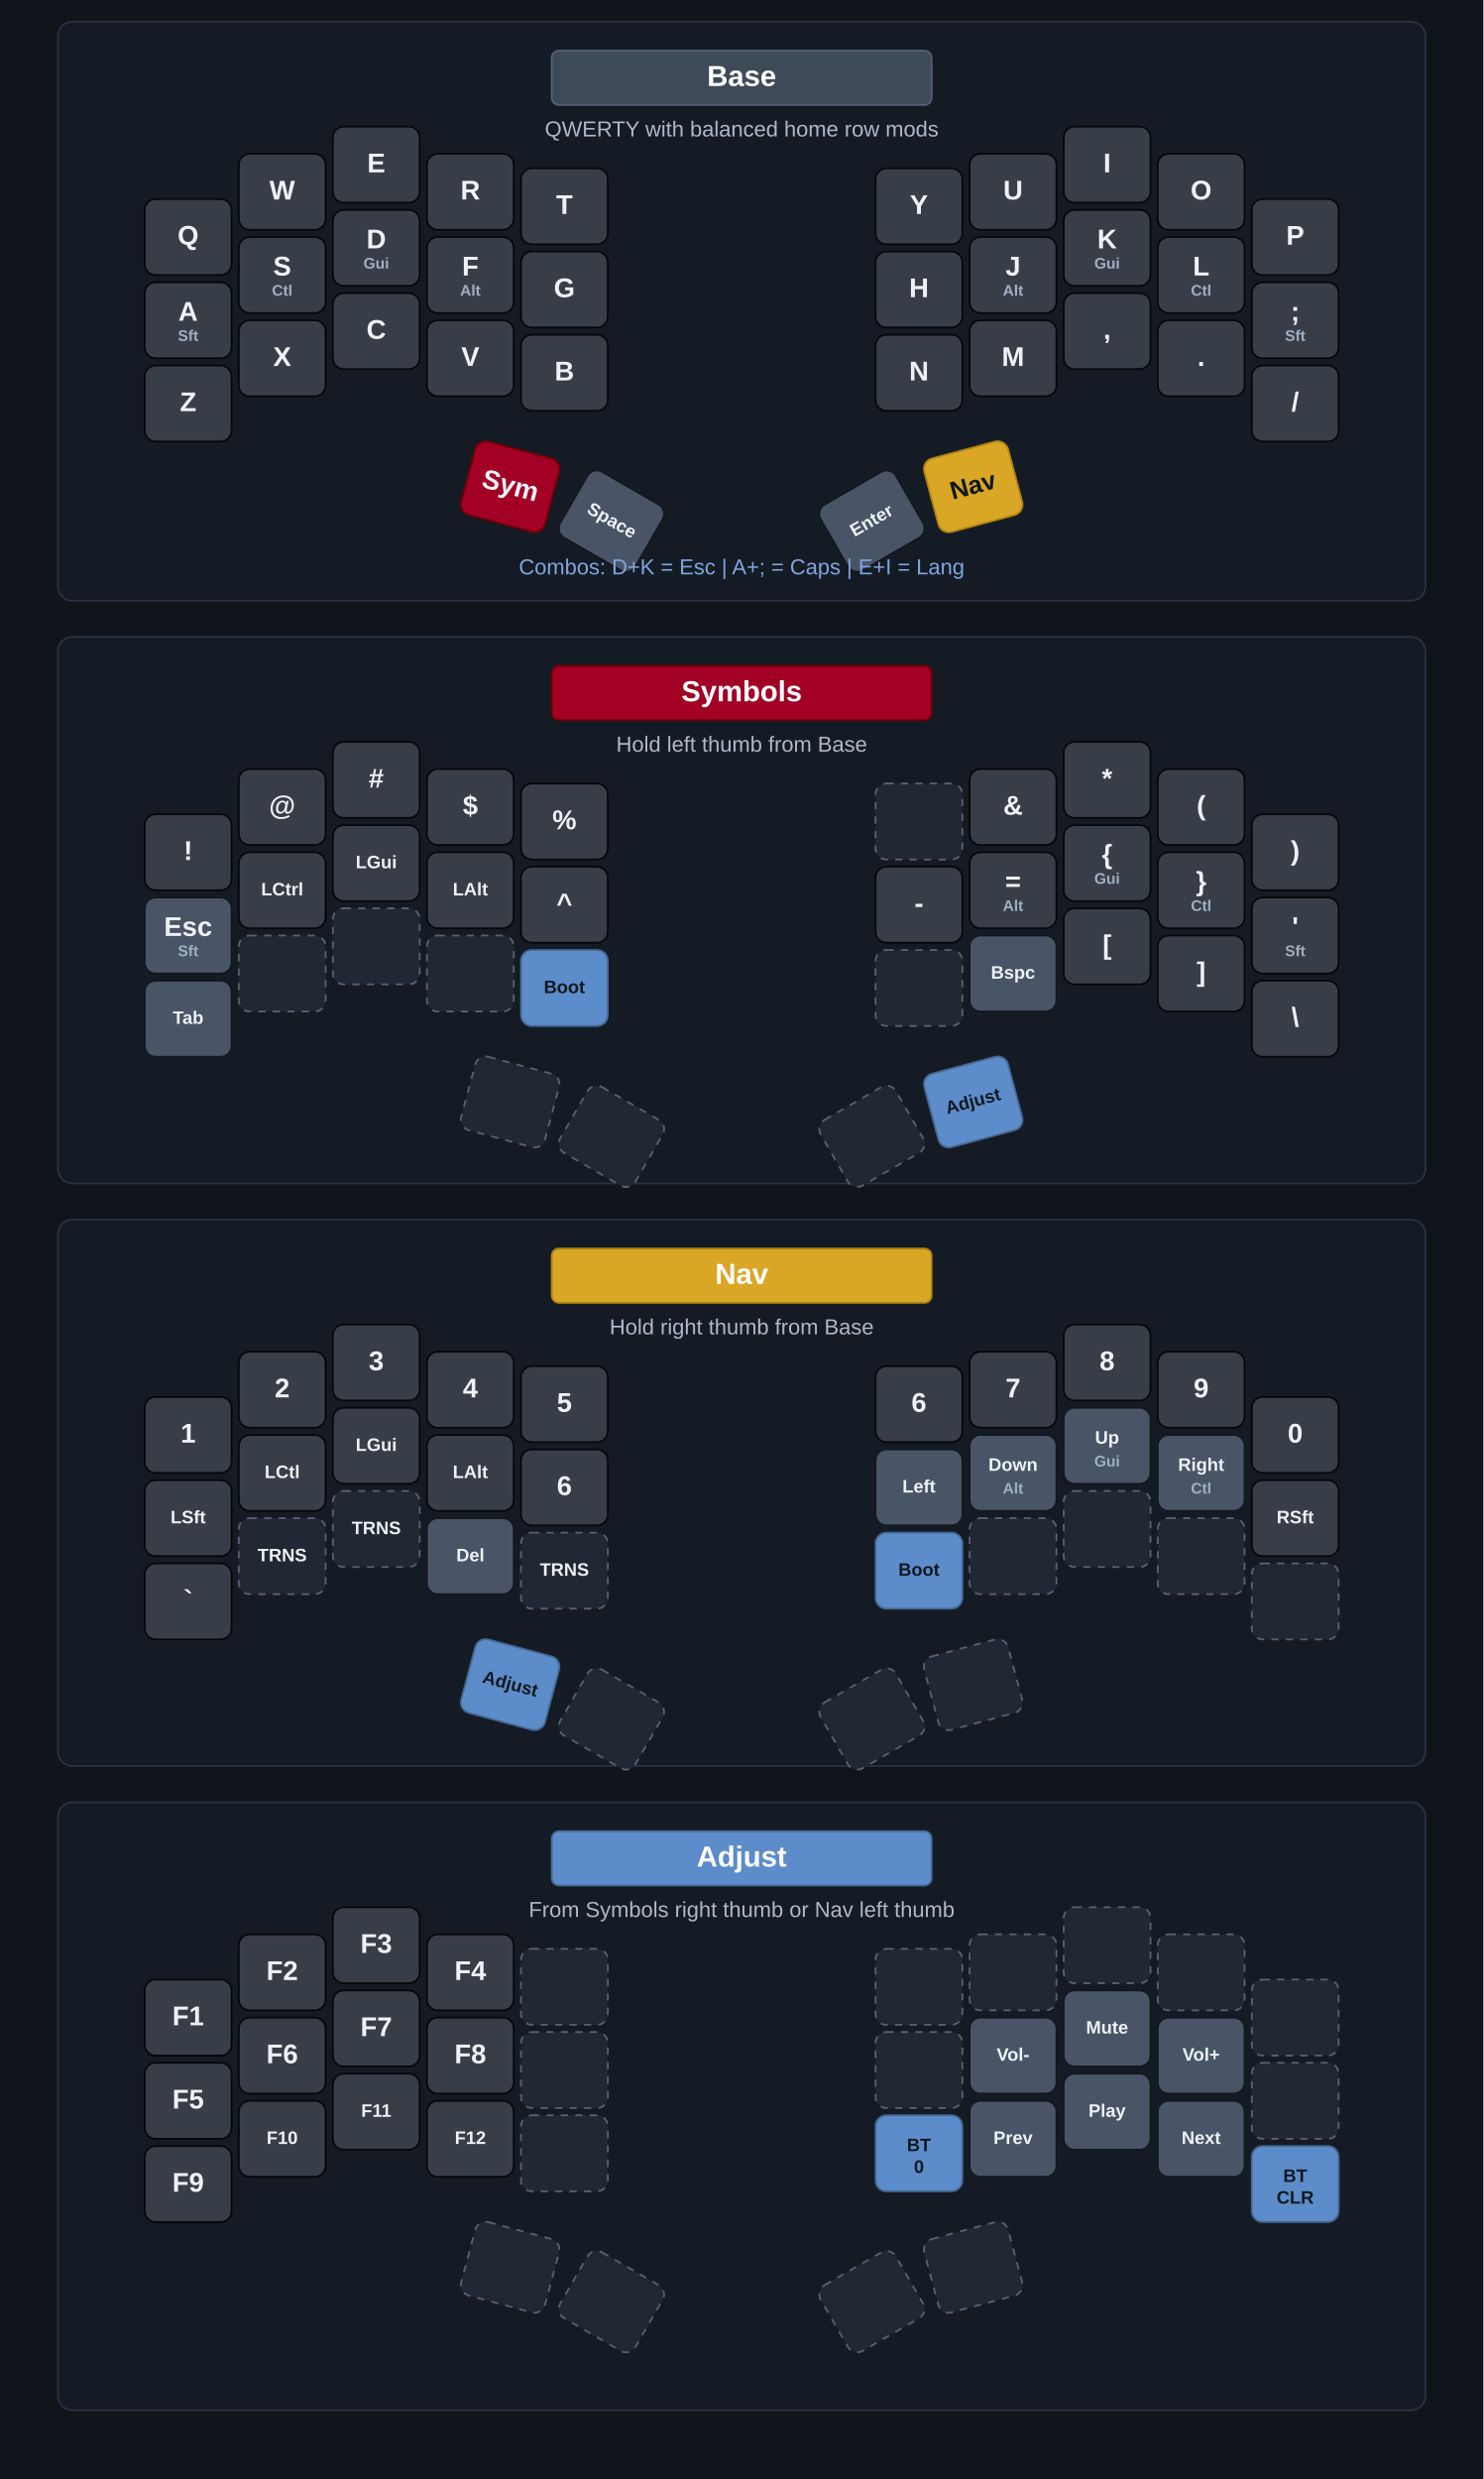
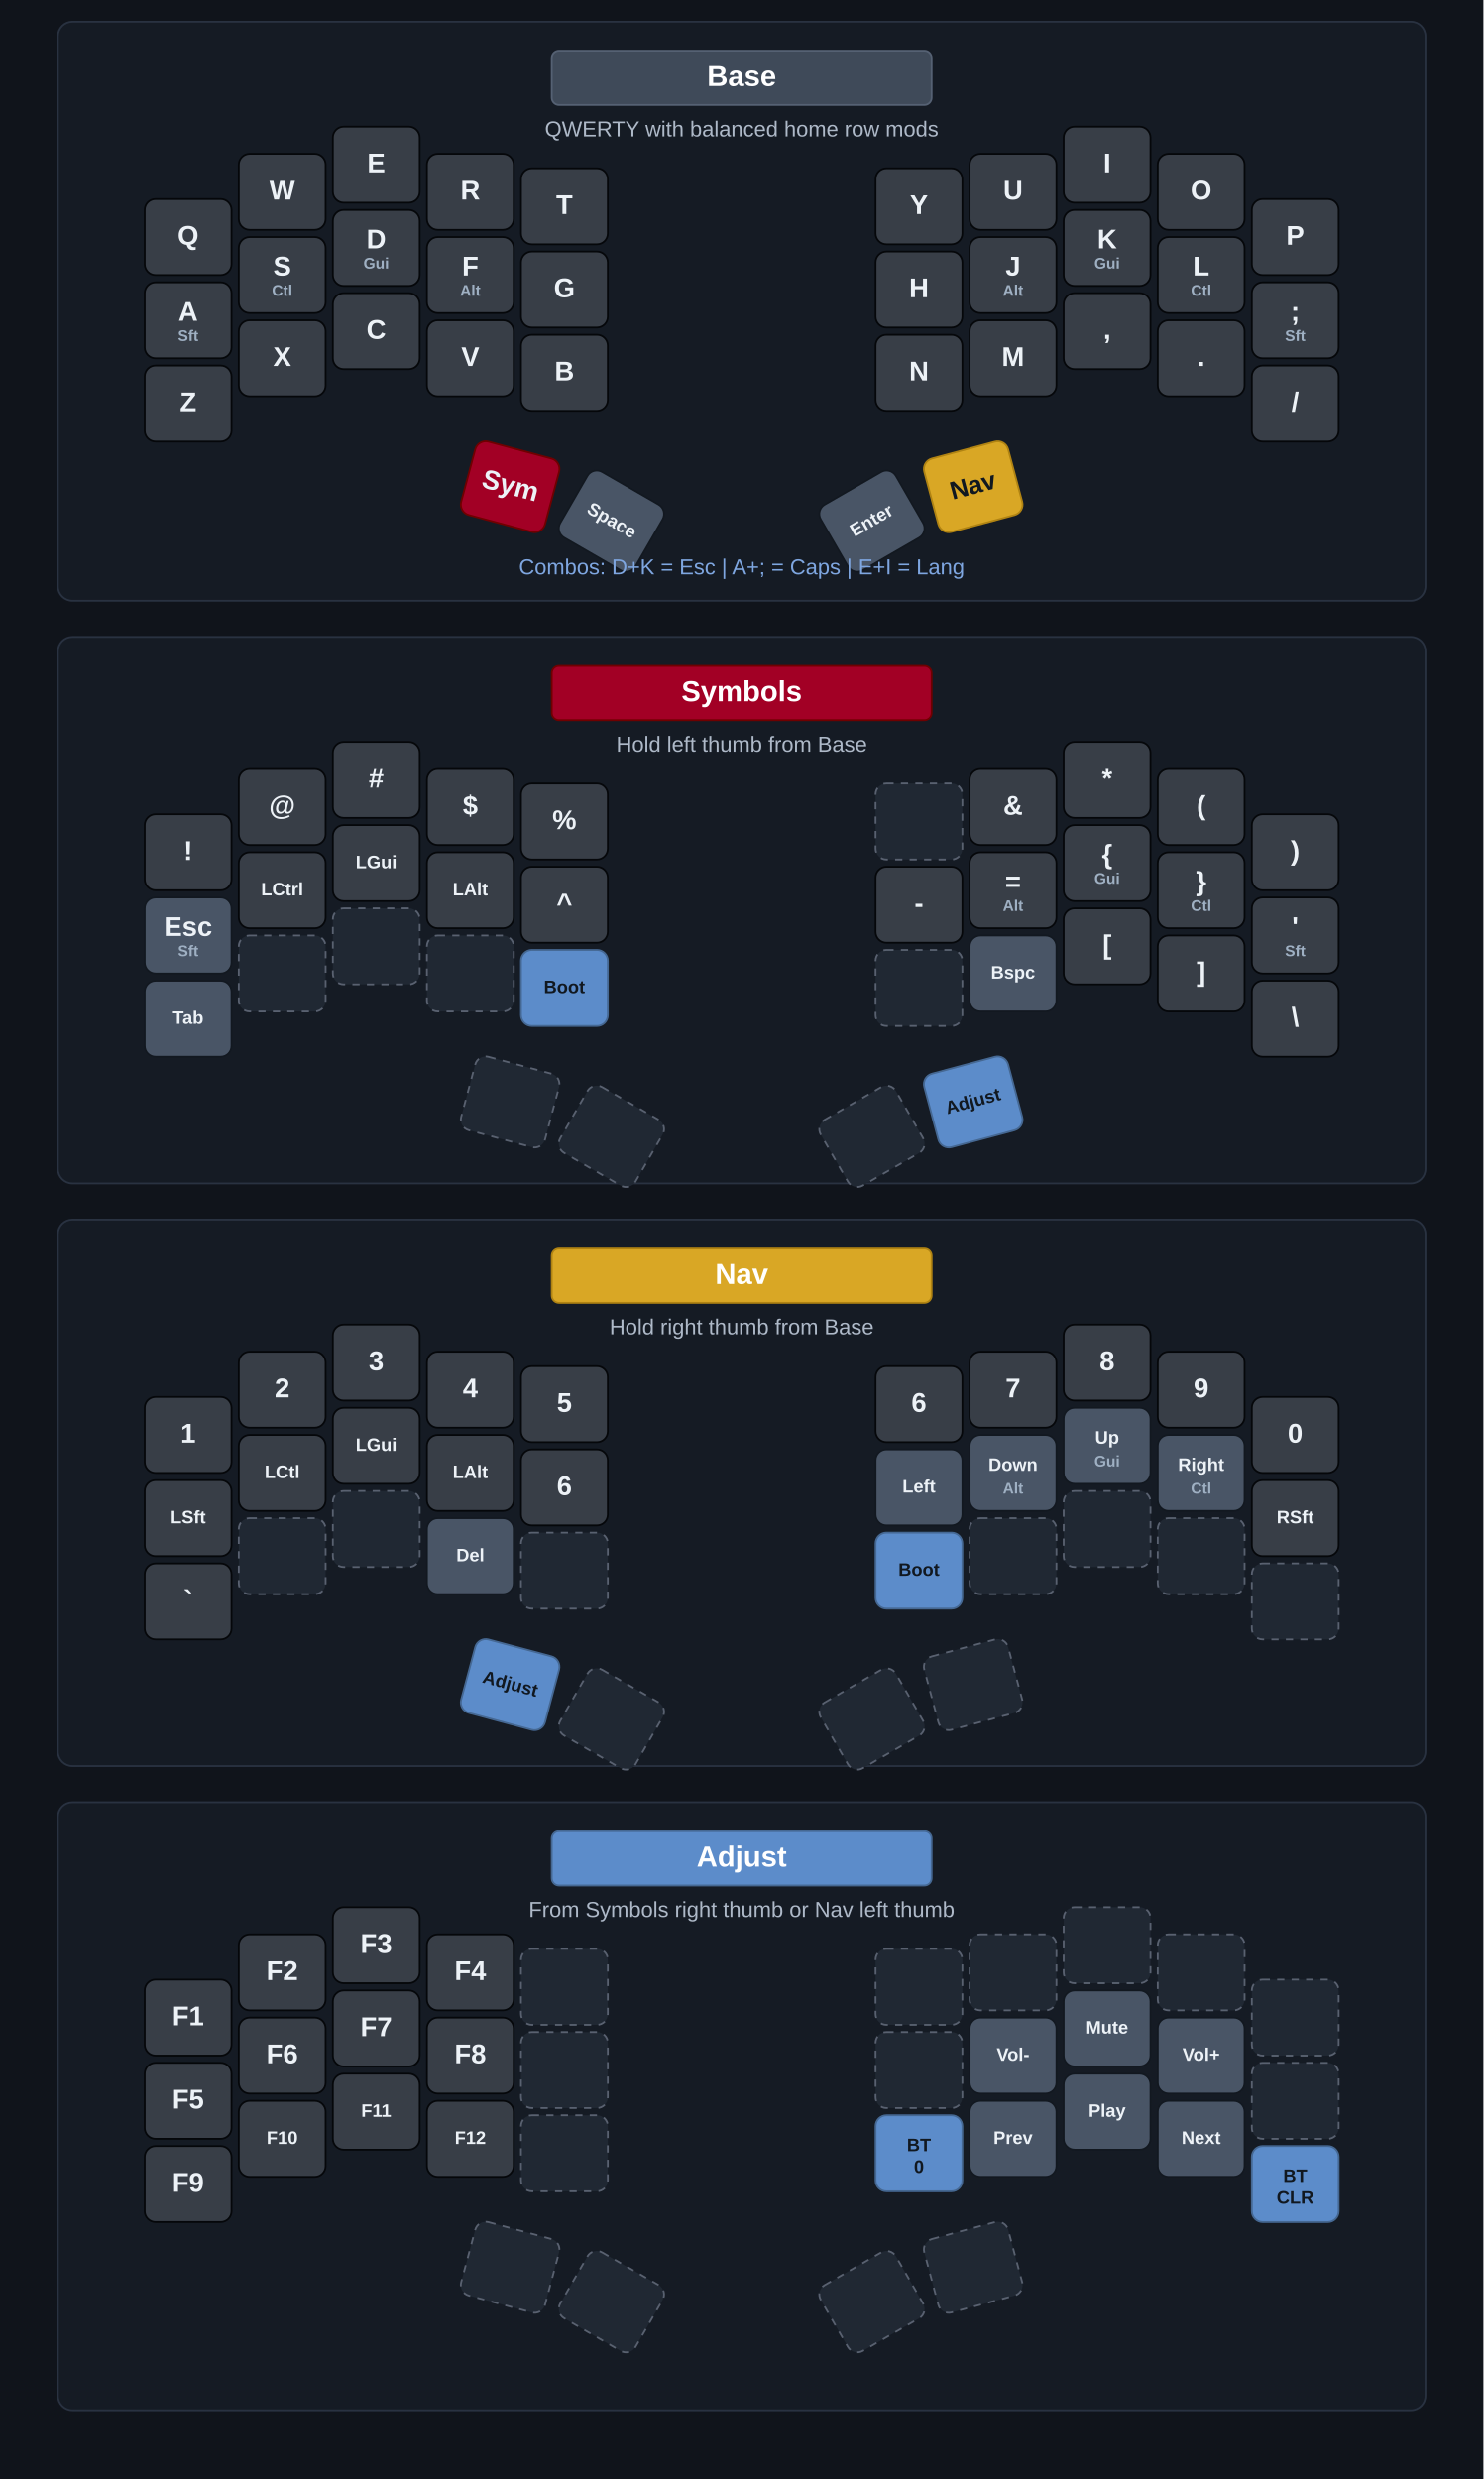
<svg xmlns="http://www.w3.org/2000/svg" width="820" height="1370" viewBox="0 0 820 1370" role="img" aria-labelledby="title desc">
  <defs>
    <g id="key-normal">
      <rect class="key-normal" width="48" height="42" rx="6" ry="6" />
    </g>
    <g id="key-layer-red">
      <rect class="key-layer-red" width="48" height="42" rx="6" ry="6" />
    </g>
    <g id="key-layer-gold">
      <rect class="key-layer-gold" width="48" height="42" rx="6" ry="6" />
    </g>
    <g id="key-layer-blue">
      <rect class="key-layer-blue" width="48" height="42" rx="6" ry="6" />
    </g>
    <g id="key-special">
      <rect class="key-special" width="48" height="42" rx="6" ry="6" />
    </g>
    <g id="key-empty">
      <rect class="key-empty" width="48" height="42" rx="6" ry="6" />
    </g>
    <style>
      .sheet { fill: #10141b; }
      .layer-panel { fill: #151b24; stroke: #293241; stroke-width: 1; }
      .bar-base { fill: #3f4a59; stroke: #556173; }
      .bar-sym { fill: #a20025; stroke: #6f0000; }
      .bar-nav { fill: #d9a725; stroke: #b08312; }
      .bar-adj { fill: #5c8cca; stroke: #456893; }
      .key-normal { fill: #383e47; stroke: #05070a; stroke-width: 1; }
      .key-layer-red { fill: #a20025; stroke: #6f0000; stroke-width: 1; }
      .key-layer-gold { fill: #d9a725; stroke: #b08312; stroke-width: 1; }
      .key-layer-blue { fill: #5c8cca; stroke: #456893; stroke-width: 1; }
      .key-special { fill: #495566; stroke: #121820; stroke-width: 1; }
      .key-empty { fill: #202833; stroke: #596170; stroke-width: 1; stroke-dasharray: 4 4; }
      .title-text { fill: #ffffff; font: 700 16px Verdana, Arial, sans-serif; text-anchor: middle; dominant-baseline: middle; }
      .note-text { fill: #aeb9c8; font: 12px Verdana, Arial, sans-serif; text-anchor: middle; dominant-baseline: middle; }
      .key-text { fill: #edf2f7; font: 700 15px Verdana, Arial, sans-serif; text-anchor: middle; dominant-baseline: middle; }
      .key-text-dark { fill: #111820; font: 700 14px Verdana, Arial, sans-serif; text-anchor: middle; dominant-baseline: middle; }
      .key-text-small { fill: #edf2f7; font: 700 10px Verdana, Arial, sans-serif; text-anchor: middle; dominant-baseline: middle; }
      .key-text-dark-small { fill: #111820; font: 700 10px Verdana, Arial, sans-serif; text-anchor: middle; dominant-baseline: middle; }
      .key-sub { fill: #9fb0c3; font: 700 8.5px Verdana, Arial, sans-serif; text-anchor: middle; dominant-baseline: middle; }
      .combo-text { fill: #7ea6e0; font: 12px Verdana, Arial, sans-serif; text-anchor: middle; dominant-baseline: middle; }
    </style>
  </defs>
  <rect class="sheet" width="820" height="1370" />
  <g id="base-layer" transform="translate(0 0)">
    <rect class="layer-panel" x="32" y="12" width="756" height="320" rx="8" ry="8" />
    <rect class="bar-base" x="305" y="28" width="210" height="30" rx="4" ry="4" />
    <text class="title-text" x="410" y="43">Base</text>
    <text class="note-text" x="410" y="72">QWERTY with balanced home row mods</text>
    <g transform="translate(80 110)">
      <use href="#key-normal" />
      <text class="key-text" x="24" y="21">Q</text>
    </g>
    <g transform="translate(132 85)">
      <use href="#key-normal" />
      <text class="key-text" x="24" y="21">W</text>
    </g>
    <g transform="translate(184 70)">
      <use href="#key-normal" />
      <text class="key-text" x="24" y="21">E</text>
    </g>
    <g transform="translate(236 85)">
      <use href="#key-normal" />
      <text class="key-text" x="24" y="21">R</text>
    </g>
    <g transform="translate(288 93)">
      <use href="#key-normal" />
      <text class="key-text" x="24" y="21">T</text>
    </g>
    <g transform="translate(484 93)">
      <use href="#key-normal" />
      <text class="key-text" x="24" y="21">Y</text>
    </g>
    <g transform="translate(536 85)">
      <use href="#key-normal" />
      <text class="key-text" x="24" y="21">U</text>
    </g>
    <g transform="translate(588 70)">
      <use href="#key-normal" />
      <text class="key-text" x="24" y="21">I</text>
    </g>
    <g transform="translate(640 85)">
      <use href="#key-normal" />
      <text class="key-text" x="24" y="21">O</text>
    </g>
    <g transform="translate(692 110)">
      <use href="#key-normal" />
      <text class="key-text" x="24" y="21">P</text>
    </g>
    <g transform="translate(80 156)">
      <use href="#key-normal" />
      <text class="key-text" x="24" y="17">A</text>
      <text class="key-sub" x="24" y="30">Sft</text>
    </g>
    <g transform="translate(132 131)">
      <use href="#key-normal" />
      <text class="key-text" x="24" y="17">S</text>
      <text class="key-sub" x="24" y="30">Ctl</text>
    </g>
    <g transform="translate(184 116)">
      <use href="#key-normal" />
      <text class="key-text" x="24" y="17">D</text>
      <text class="key-sub" x="24" y="30">Gui</text>
    </g>
    <g transform="translate(236 131)">
      <use href="#key-normal" />
      <text class="key-text" x="24" y="17">F</text>
      <text class="key-sub" x="24" y="30">Alt</text>
    </g>
    <g transform="translate(288 139)">
      <use href="#key-normal" />
      <text class="key-text" x="24" y="21">G</text>
    </g>
    <g transform="translate(484 139)">
      <use href="#key-normal" />
      <text class="key-text" x="24" y="21">H</text>
    </g>
    <g transform="translate(536 131)">
      <use href="#key-normal" />
      <text class="key-text" x="24" y="17">J</text>
      <text class="key-sub" x="24" y="30">Alt</text>
    </g>
    <g transform="translate(588 116)">
      <use href="#key-normal" />
      <text class="key-text" x="24" y="17">K</text>
      <text class="key-sub" x="24" y="30">Gui</text>
    </g>
    <g transform="translate(640 131)">
      <use href="#key-normal" />
      <text class="key-text" x="24" y="17">L</text>
      <text class="key-sub" x="24" y="30">Ctl</text>
    </g>
    <g transform="translate(692 156)">
      <use href="#key-normal" />
      <text class="key-text" x="24" y="17">;</text>
      <text class="key-sub" x="24" y="30">Sft</text>
    </g>
    <g transform="translate(80 202)">
      <use href="#key-normal" />
      <text class="key-text" x="24" y="21">Z</text>
    </g>
    <g transform="translate(132 177)">
      <use href="#key-normal" />
      <text class="key-text" x="24" y="21">X</text>
    </g>
    <g transform="translate(184 162)">
      <use href="#key-normal" />
      <text class="key-text" x="24" y="21">C</text>
    </g>
    <g transform="translate(236 177)">
      <use href="#key-normal" />
      <text class="key-text" x="24" y="21">V</text>
    </g>
    <g transform="translate(288 185)">
      <use href="#key-normal" />
      <text class="key-text" x="24" y="21">B</text>
    </g>
    <g transform="translate(484 185)">
      <use href="#key-normal" />
      <text class="key-text" x="24" y="21">N</text>
    </g>
    <g transform="translate(536 177)">
      <use href="#key-normal" />
      <text class="key-text" x="24" y="21">M</text>
    </g>
    <g transform="translate(588 162)">
      <use href="#key-normal" />
      <text class="key-text" x="24" y="21">,</text>
    </g>
    <g transform="translate(640 177)">
      <use href="#key-normal" />
      <text class="key-text" x="24" y="21">.</text>
    </g>
    <g transform="translate(692 202)">
      <use href="#key-normal" />
      <text class="key-text" x="24" y="21">/</text>
    </g>
    <g transform="translate(258 248) rotate(15 24 21)">
      <use href="#key-layer-red" />
      <text class="key-text" x="24" y="21">Sym</text>
    </g>
    <g transform="translate(314 267) rotate(30 24 21)">
      <use href="#key-special" />
      <text class="key-text-small" x="24" y="21">Space</text>
    </g>
    <g transform="translate(458 267) rotate(-30 24 21)">
      <use href="#key-special" />
      <text class="key-text-small" x="24" y="21">Enter</text>
    </g>
    <g transform="translate(514 248) rotate(-15 24 21)">
      <use href="#key-layer-gold" />
      <text class="key-text-dark" x="24" y="21">Nav</text>
    </g>
    <text class="combo-text" x="410" y="314">Combos: D+K = Esc | A+; = Caps | E+I = Lang</text>
  </g>
  <g id="symbols-layer" transform="translate(0 340)">
    <rect class="layer-panel" x="32" y="12" width="756" height="302" rx="8" ry="8" />
    <rect class="bar-sym" x="305" y="28" width="210" height="30" rx="4" ry="4" />
    <text class="title-text" x="410" y="43">Symbols</text>
    <text class="note-text" x="410" y="72">Hold left thumb from Base</text>
    <g transform="translate(80 110)">
      <use href="#key-normal" />
      <text class="key-text" x="24" y="21">!</text>
    </g>
    <g transform="translate(132 85)">
      <use href="#key-normal" />
      <text class="key-text" x="24" y="21">@</text>
    </g>
    <g transform="translate(184 70)">
      <use href="#key-normal" />
      <text class="key-text" x="24" y="21">#</text>
    </g>
    <g transform="translate(236 85)">
      <use href="#key-normal" />
      <text class="key-text" x="24" y="21">$</text>
    </g>
    <g transform="translate(288 93)">
      <use href="#key-normal" />
      <text class="key-text" x="24" y="21">%</text>
    </g>
    <g transform="translate(484 93)">
      <use href="#key-empty" />
    </g>
    <g transform="translate(536 85)">
      <use href="#key-normal" />
      <text class="key-text" x="24" y="21">&amp;</text>
    </g>
    <g transform="translate(588 70)">
      <use href="#key-normal" />
      <text class="key-text" x="24" y="21">*</text>
    </g>
    <g transform="translate(640 85)">
      <use href="#key-normal" />
      <text class="key-text" x="24" y="21">(</text>
    </g>
    <g transform="translate(692 110)">
      <use href="#key-normal" />
      <text class="key-text" x="24" y="21">)</text>
    </g>
    <g transform="translate(80 156)">
      <use href="#key-special" />
      <text class="key-text" x="24" y="17">Esc</text>
      <text class="key-sub" x="24" y="30">Sft</text>
    </g>
    <g transform="translate(132 131)">
      <use href="#key-normal" />
      <text class="key-text-small" x="24" y="21">LCtrl</text>
    </g>
    <g transform="translate(184 116)">
      <use href="#key-normal" />
      <text class="key-text-small" x="24" y="21">LGui</text>
    </g>
    <g transform="translate(236 131)">
      <use href="#key-normal" />
      <text class="key-text-small" x="24" y="21">LAlt</text>
    </g>
    <g transform="translate(288 139)">
      <use href="#key-normal" />
      <text class="key-text" x="24" y="21">^</text>
    </g>
    <g transform="translate(484 139)">
      <use href="#key-normal" />
      <text class="key-text" x="24" y="21">-</text>
    </g>
    <g transform="translate(536 131)">
      <use href="#key-normal" />
      <text class="key-text" x="24" y="17">=</text>
      <text class="key-sub" x="24" y="30">Alt</text>
    </g>
    <g transform="translate(588 116)">
      <use href="#key-normal" />
      <text class="key-text" x="24" y="17">{</text>
      <text class="key-sub" x="24" y="30">Gui</text>
    </g>
    <g transform="translate(640 131)">
      <use href="#key-normal" />
      <text class="key-text" x="24" y="17">}</text>
      <text class="key-sub" x="24" y="30">Ctl</text>
    </g>
    <g transform="translate(692 156)">
      <use href="#key-normal" />
      <text class="key-text" x="24" y="17">'</text>
      <text class="key-sub" x="24" y="30">Sft</text>
    </g>
    <g transform="translate(80 202)">
      <use href="#key-special" />
      <text class="key-text-small" x="24" y="21">Tab</text>
    </g>
    <g transform="translate(132 177)">
      <use href="#key-empty" />
    </g>
    <g transform="translate(184 162)">
      <use href="#key-empty" />
    </g>
    <g transform="translate(236 177)">
      <use href="#key-empty" />
    </g>
    <g transform="translate(288 185)">
      <use href="#key-layer-blue" />
      <text class="key-text-dark-small" x="24" y="21">Boot</text>
    </g>
    <g transform="translate(484 185)">
      <use href="#key-empty" />
    </g>
    <g transform="translate(536 177)">
      <use href="#key-special" />
      <text class="key-text-small" x="24" y="21">Bspc</text>
    </g>
    <g transform="translate(588 162)">
      <use href="#key-normal" />
      <text class="key-text" x="24" y="21">[</text>
    </g>
    <g transform="translate(640 177)">
      <use href="#key-normal" />
      <text class="key-text" x="24" y="21">]</text>
    </g>
    <g transform="translate(692 202)">
      <use href="#key-normal" />
      <text class="key-text" x="24" y="21">\</text>
    </g>
    <g transform="translate(258 248) rotate(15 24 21)">
      <use href="#key-empty" />
    </g>
    <g transform="translate(314 267) rotate(30 24 21)">
      <use href="#key-empty" />
    </g>
    <g transform="translate(458 267) rotate(-30 24 21)">
      <use href="#key-empty" />
    </g>
    <g transform="translate(514 248) rotate(-15 24 21)">
      <use href="#key-layer-blue" />
      <text class="key-text-dark-small" x="24" y="21">Adjust</text>
    </g>
  </g>
  <g id="nav-layer" transform="translate(0 662)">
    <rect class="layer-panel" x="32" y="12" width="756" height="302" rx="8" ry="8" />
    <rect class="bar-nav" x="305" y="28" width="210" height="30" rx="4" ry="4" />
    <text class="title-text" x="410" y="43">Nav</text>
    <text class="note-text" x="410" y="72">Hold right thumb from Base</text>
    <g transform="translate(80 110)">
      <use href="#key-normal" />
      <text class="key-text" x="24" y="21">1</text>
    </g>
    <g transform="translate(132 85)">
      <use href="#key-normal" />
      <text class="key-text" x="24" y="21">2</text>
    </g>
    <g transform="translate(184 70)">
      <use href="#key-normal" />
      <text class="key-text" x="24" y="21">3</text>
    </g>
    <g transform="translate(236 85)">
      <use href="#key-normal" />
      <text class="key-text" x="24" y="21">4</text>
    </g>
    <g transform="translate(288 93)">
      <use href="#key-normal" />
      <text class="key-text" x="24" y="21">5</text>
    </g>
    <g transform="translate(484 93)">
      <use href="#key-normal" />
      <text class="key-text" x="24" y="21">6</text>
    </g>
    <g transform="translate(536 85)">
      <use href="#key-normal" />
      <text class="key-text" x="24" y="21">7</text>
    </g>
    <g transform="translate(588 70)">
      <use href="#key-normal" />
      <text class="key-text" x="24" y="21">8</text>
    </g>
    <g transform="translate(640 85)">
      <use href="#key-normal" />
      <text class="key-text" x="24" y="21">9</text>
    </g>
    <g transform="translate(692 110)">
      <use href="#key-normal" />
      <text class="key-text" x="24" y="21">0</text>
    </g>
    <g transform="translate(80 156)">
      <use href="#key-normal" />
      <text class="key-text-small" x="24" y="21">LSft</text>
    </g>
    <g transform="translate(132 131)">
      <use href="#key-normal" />
      <text class="key-text-small" x="24" y="21">LCtl</text>
    </g>
    <g transform="translate(184 116)">
      <use href="#key-normal" />
      <text class="key-text-small" x="24" y="21">LGui</text>
    </g>
    <g transform="translate(236 131)">
      <use href="#key-normal" />
      <text class="key-text-small" x="24" y="21">LAlt</text>
    </g>
    <g transform="translate(288 139)">
      <use href="#key-normal" />
      <text class="key-text" x="24" y="21">6</text>
    </g>
    <g transform="translate(484 139)">
      <use href="#key-special" />
      <text class="key-text-small" x="24" y="21">Left</text>
    </g>
    <g transform="translate(536 131)">
      <use href="#key-special" />
      <text class="key-text-small" x="24" y="17">Down</text>
      <text class="key-sub" x="24" y="30">Alt</text>
    </g>
    <g transform="translate(588 116)">
      <use href="#key-special" />
      <text class="key-text-small" x="24" y="17">Up</text>
      <text class="key-sub" x="24" y="30">Gui</text>
    </g>
    <g transform="translate(640 131)">
      <use href="#key-special" />
      <text class="key-text-small" x="24" y="17">Right</text>
      <text class="key-sub" x="24" y="30">Ctl</text>
    </g>
    <g transform="translate(692 156)">
      <use href="#key-normal" />
      <text class="key-text-small" x="24" y="21">RSft</text>
    </g>
    <g transform="translate(80 202)">
      <use href="#key-normal" />
      <text class="key-text" x="24" y="21">`</text>
    </g>
    <g transform="translate(132 177)">
      <use href="#key-empty" />
-       <text class="key-text-small" x="24" y="21">TRNS</text>
    </g>
    <g transform="translate(184 162)">
      <use href="#key-empty" />
-       <text class="key-text-small" x="24" y="21">TRNS</text>
    </g>
    <g transform="translate(236 177)">
      <use href="#key-special" />
      <text class="key-text-small" x="24" y="21">Del</text>
    </g>
    <g transform="translate(288 185)">
      <use href="#key-empty" />
-       <text class="key-text-small" x="24" y="21">TRNS</text>
    </g>
    <g transform="translate(484 185)">
      <use href="#key-layer-blue" />
      <text class="key-text-dark-small" x="24" y="21">Boot</text>
    </g>
    <g transform="translate(536 177)">
      <use href="#key-empty" />
    </g>
    <g transform="translate(588 162)">
      <use href="#key-empty" />
    </g>
    <g transform="translate(640 177)">
      <use href="#key-empty" />
    </g>
    <g transform="translate(692 202)">
      <use href="#key-empty" />
    </g>
    <g transform="translate(258 248) rotate(15 24 21)">
      <use href="#key-layer-blue" />
      <text class="key-text-dark-small" x="24" y="21">Adjust</text>
    </g>
    <g transform="translate(314 267) rotate(30 24 21)">
      <use href="#key-empty" />
    </g>
    <g transform="translate(458 267) rotate(-30 24 21)">
      <use href="#key-empty" />
    </g>
    <g transform="translate(514 248) rotate(-15 24 21)">
      <use href="#key-empty" />
    </g>
  </g>
  <g id="adjust-layer" transform="translate(0 984)">
    <rect class="layer-panel" x="32" y="12" width="756" height="336" rx="8" ry="8" />
    <rect class="bar-adj" x="305" y="28" width="210" height="30" rx="4" ry="4" />
    <text class="title-text" x="410" y="43">Adjust</text>
    <text class="note-text" x="410" y="72">From Symbols right thumb or Nav left thumb</text>
    <g transform="translate(80 110)">
      <use href="#key-normal" />
      <text class="key-text" x="24" y="21">F1</text>
    </g>
    <g transform="translate(132 85)">
      <use href="#key-normal" />
      <text class="key-text" x="24" y="21">F2</text>
    </g>
    <g transform="translate(184 70)">
      <use href="#key-normal" />
      <text class="key-text" x="24" y="21">F3</text>
    </g>
    <g transform="translate(236 85)">
      <use href="#key-normal" />
      <text class="key-text" x="24" y="21">F4</text>
    </g>
    <g transform="translate(288 93)">
      <use href="#key-empty" />
    </g>
    <g transform="translate(484 93)">
      <use href="#key-empty" />
    </g>
    <g transform="translate(536 85)">
      <use href="#key-empty" />
    </g>
    <g transform="translate(588 70)">
      <use href="#key-empty" />
    </g>
    <g transform="translate(640 85)">
      <use href="#key-empty" />
    </g>
    <g transform="translate(692 110)">
      <use href="#key-empty" />
    </g>
    <g transform="translate(80 156)">
      <use href="#key-normal" />
      <text class="key-text" x="24" y="21">F5</text>
    </g>
    <g transform="translate(132 131)">
      <use href="#key-normal" />
      <text class="key-text" x="24" y="21">F6</text>
    </g>
    <g transform="translate(184 116)">
      <use href="#key-normal" />
      <text class="key-text" x="24" y="21">F7</text>
    </g>
    <g transform="translate(236 131)">
      <use href="#key-normal" />
      <text class="key-text" x="24" y="21">F8</text>
    </g>
    <g transform="translate(288 139)">
      <use href="#key-empty" />
    </g>
    <g transform="translate(484 139)">
      <use href="#key-empty" />
    </g>
    <g transform="translate(536 131)">
      <use href="#key-special" />
      <text class="key-text-small" x="24" y="21">Vol-</text>
    </g>
    <g transform="translate(588 116)">
      <use href="#key-special" />
      <text class="key-text-small" x="24" y="21">Mute</text>
    </g>
    <g transform="translate(640 131)">
      <use href="#key-special" />
      <text class="key-text-small" x="24" y="21">Vol+</text>
    </g>
    <g transform="translate(692 156)">
      <use href="#key-empty" />
    </g>
    <g transform="translate(80 202)">
      <use href="#key-normal" />
      <text class="key-text" x="24" y="21">F9</text>
    </g>
    <g transform="translate(132 177)">
      <use href="#key-normal" />
      <text class="key-text-small" x="24" y="21">F10</text>
    </g>
    <g transform="translate(184 162)">
      <use href="#key-normal" />
      <text class="key-text-small" x="24" y="21">F11</text>
    </g>
    <g transform="translate(236 177)">
      <use href="#key-normal" />
      <text class="key-text-small" x="24" y="21">F12</text>
    </g>
    <g transform="translate(288 185)">
      <use href="#key-empty" />
    </g>
    <g transform="translate(484 185)">
      <use href="#key-layer-blue" />
      <text class="key-text-dark-small" x="24" y="17">BT</text>
      <text class="key-text-dark-small" x="24" y="29">0</text>
    </g>
    <g transform="translate(536 177)">
      <use href="#key-special" />
      <text class="key-text-small" x="24" y="21">Prev</text>
    </g>
    <g transform="translate(588 162)">
      <use href="#key-special" />
      <text class="key-text-small" x="24" y="21">Play</text>
    </g>
    <g transform="translate(640 177)">
      <use href="#key-special" />
      <text class="key-text-small" x="24" y="21">Next</text>
    </g>
    <g transform="translate(692 202)">
      <use href="#key-layer-blue" />
      <text class="key-text-dark-small" x="24" y="17">BT</text>
      <text class="key-text-dark-small" x="24" y="29">CLR</text>
    </g>
    <g transform="translate(258 248) rotate(15 24 21)">
      <use href="#key-empty" />
    </g>
    <g transform="translate(314 267) rotate(30 24 21)">
      <use href="#key-empty" />
    </g>
    <g transform="translate(458 267) rotate(-30 24 21)">
      <use href="#key-empty" />
    </g>
    <g transform="translate(514 248) rotate(-15 24 21)">
      <use href="#key-empty" />
    </g>
  </g>
</svg>
